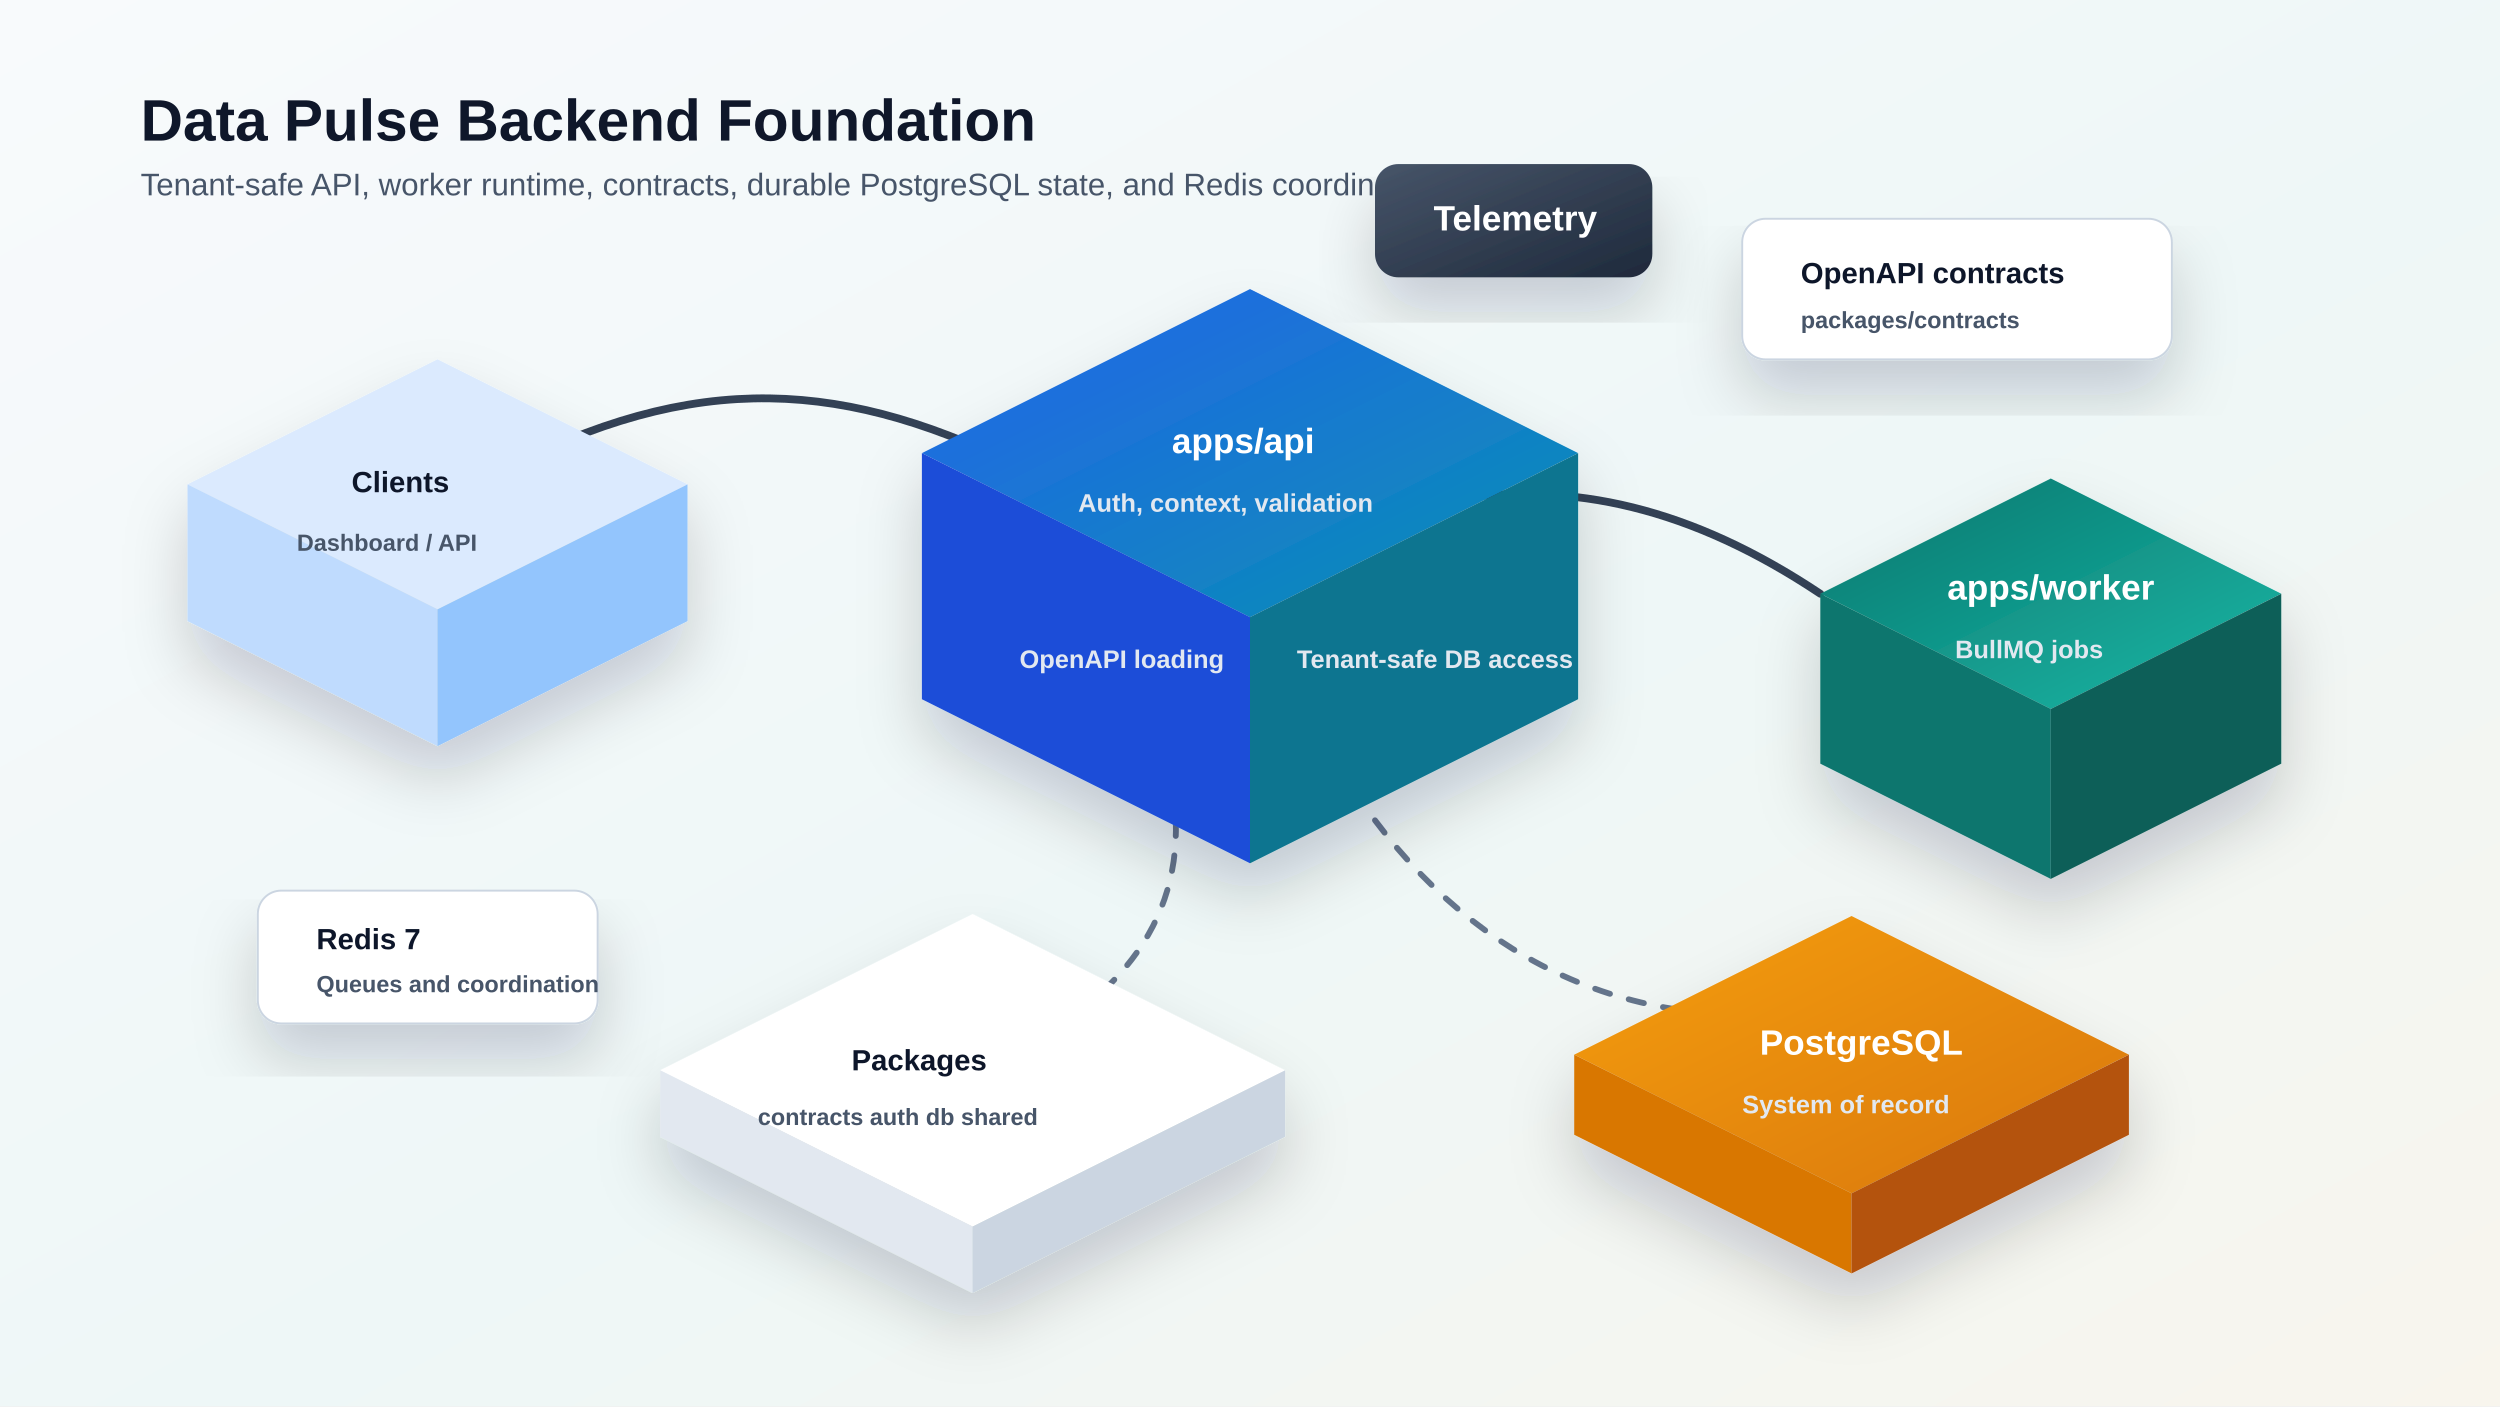
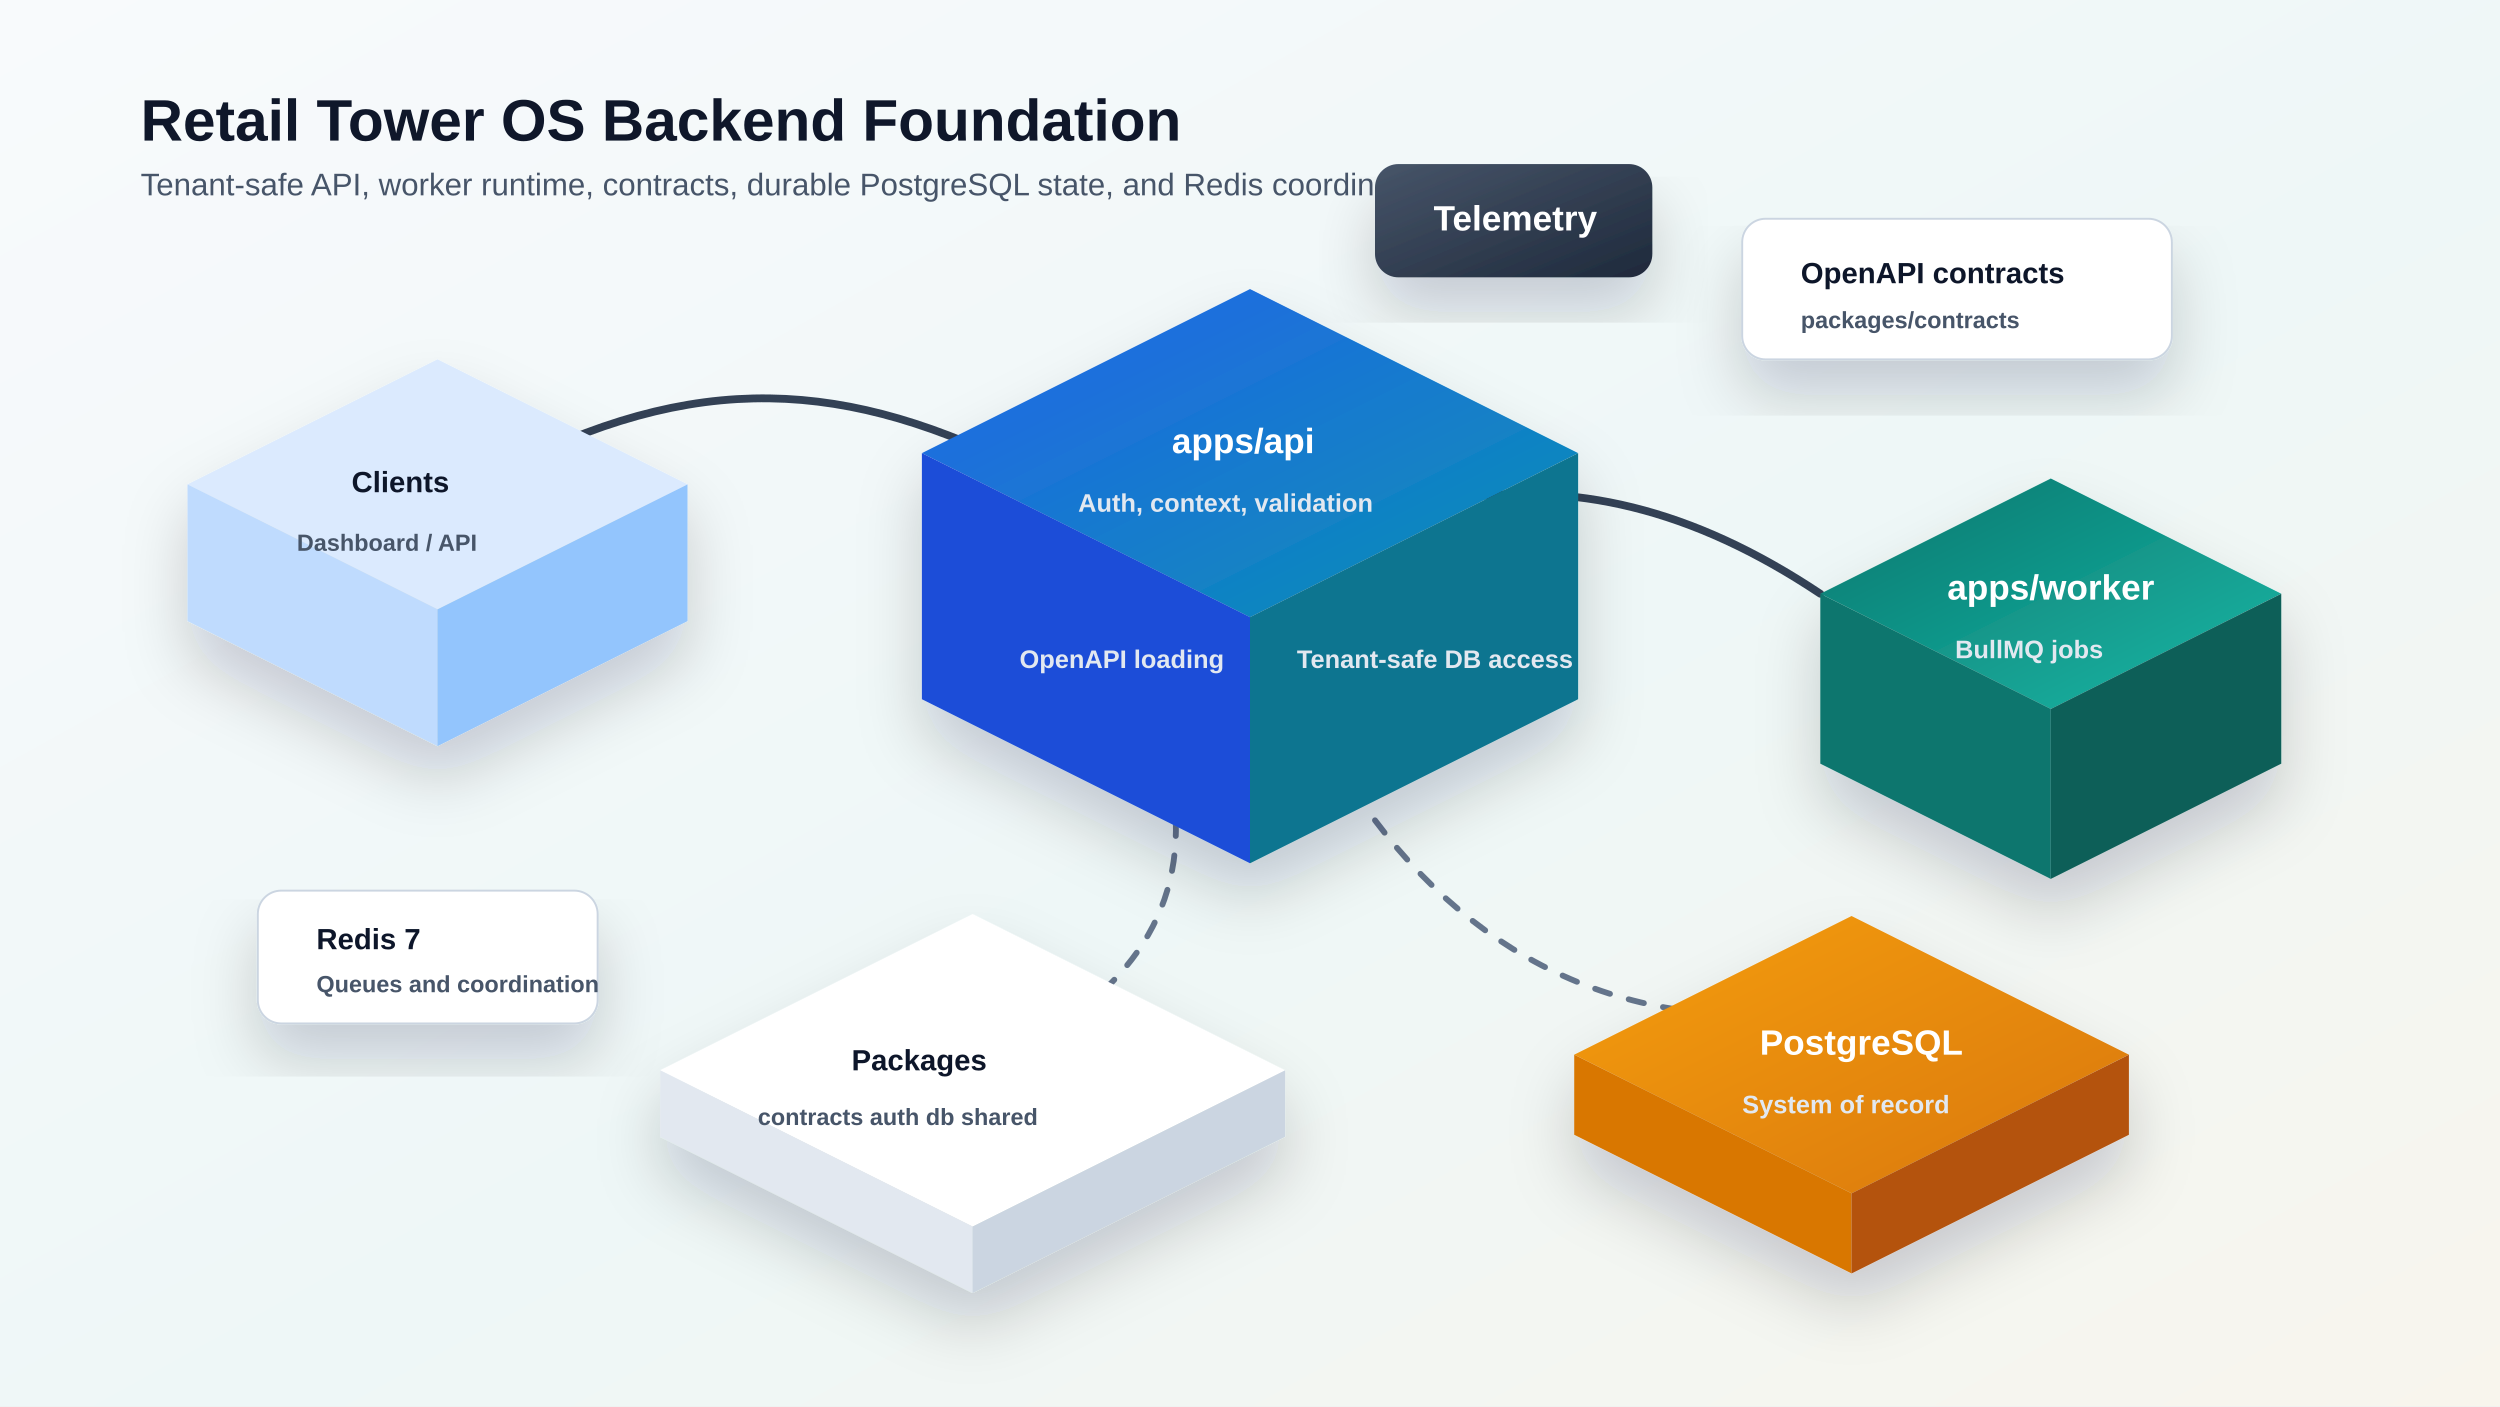
<svg xmlns="http://www.w3.org/2000/svg" width="1280" height="720" aria-labelledby="title desc" role="img" viewBox="0 0 1280 720">
  <defs>
    <linearGradient id="bg" x1="0" x2="1" y1="0" y2="1">
      <stop offset="0" stop-color="#f8fafc" />
      <stop offset=".55" stop-color="#eef7f7" />
      <stop offset="1" stop-color="#f8f5ed" />
    </linearGradient>
    <linearGradient id="blue" x1="0" x2="1" y1="0" y2="1">
      <stop offset="0" stop-color="#2563eb" />
      <stop offset="1" stop-color="#0891b2" />
    </linearGradient>
    <linearGradient id="teal" x1="0" x2="1" y1="0" y2="1">
      <stop offset="0" stop-color="#0f766e" />
      <stop offset="1" stop-color="#14b8a6" />
    </linearGradient>
    <linearGradient id="amber" x1="0" x2="1" y1="0" y2="1">
      <stop offset="0" stop-color="#f59e0b" />
      <stop offset="1" stop-color="#d97706" />
    </linearGradient>
    <linearGradient id="slate" x1="0" x2="1" y1="0" y2="1">
      <stop offset="0" stop-color="#475569" />
      <stop offset="1" stop-color="#1e293b" />
    </linearGradient>
    <filter id="shadow" width="140%" height="160%" x="-20%" y="-20%">
      <feDropShadow dx="0" dy="18" flood-color="#0f172a" flood-opacity=".18" stdDeviation="16" />
    </filter>
    <style>.title{font:800 30px Arial,sans-serif;fill:#0f172a}.subtitle{font:500 16px Arial,sans-serif;fill:#475569}.white{font:800 18px Arial,sans-serif;fill:#fff}.whiteSmall{font:600 13px Arial,sans-serif;fill:#e2e8f0}.dark{font:800 15px Arial,sans-serif;fill:#0f172a}.small{font:600 12px Arial,sans-serif;fill:#475569}.dash,.line{stroke-linecap:round;fill:none}.line{stroke:#334155;stroke-width:4}.dash{stroke:#64748b;stroke-width:3;stroke-dasharray:8 10}</style>
  </defs>
  <rect width="1280" height="720" fill="url(#bg)" />
-   <text x="72" y="72" class="title">Data Pulse Backend Foundation</text>
+   <text x="72" y="72" class="title">Retail Tower OS Backend Foundation</text>
  <text x="72" y="100" class="subtitle">Tenant-safe API, worker runtime, contracts, durable PostgreSQL state, and Redis coordination.</text>
  <path d="M244 248 C348 190 426 192 520 238" class="line" />
  <path d="M742 256 C805 246 866 260 932 304" class="line" />
  <path d="M602 420 C604 478 566 520 498 548" class="dash" />
  <path d="M704 420 C764 500 850 534 950 514" class="dash" />
  <g filter="url(#shadow)">
    <polygon fill="#dbeafe" points="96 248 224 184 352 248 224 312" />
    <polygon fill="#bfdbfe" points="96 248 224 312 224 382 96 318" />
    <polygon fill="#93c5fd" points="224 312 352 248 352 318 224 382" />
    <text x="180" y="252" class="dark">Clients</text>
    <text x="152" y="282" class="small">Dashboard / API</text>
  </g>
  <g filter="url(#shadow)">
    <polygon fill="url(#blue)" points="472 232 640 148 808 232 640 316" />
    <polygon fill="#1d4ed8" points="472 232 640 316 640 442 472 358" />
    <polygon fill="#0e7490" points="640 316 808 232 808 358 640 442" />
    <text x="600" y="232" class="white">apps/api</text>
    <text x="552" y="262" class="whiteSmall">Auth, context, validation</text>
    <text x="522" y="342" class="whiteSmall">OpenAPI loading</text>
    <text x="664" y="342" class="whiteSmall">Tenant-safe DB access</text>
  </g>
  <g filter="url(#shadow)">
    <polygon fill="url(#teal)" points="932 304 1050 245 1168 304 1050 363" />
    <polygon fill="#0f766e" points="932 304 1050 363 1050 450 932 391" />
    <polygon fill="#115e59" points="1050 363 1168 304 1168 391 1050 450" />
    <text x="997" y="307" class="white">apps/worker</text>
    <text x="1001" y="337" class="whiteSmall">BullMQ jobs</text>
  </g>
  <g filter="url(#shadow)">
    <polygon fill="#fff" points="338 548 498 468 658 548 498 628" />
    <polygon fill="#e2e8f0" points="338 548 498 628 498 662 338 582" />
    <polygon fill="#cbd5e1" points="498 628 658 548 658 582 498 662" />
    <text x="436" y="548" class="dark">Packages</text>
    <text x="388" y="576" class="small">contracts auth db shared</text>
  </g>
  <g filter="url(#shadow)">
    <polygon fill="url(#amber)" points="806 540 948 469 1090 540 948 611" />
    <polygon fill="#d97706" points="806 540 948 611 948 652 806 581" />
    <polygon fill="#b45309" points="948 611 1090 540 1090 581 948 652" />
    <text x="901" y="540" class="white">PostgreSQL</text>
    <text x="892" y="570" class="whiteSmall">System of record</text>
  </g>
  <g filter="url(#shadow)">
    <rect width="220" height="72" x="892" y="112" fill="#fff" stroke="#cbd5e1" rx="12" />
    <text x="922" y="145" class="dark">OpenAPI contracts</text>
    <text x="922" y="168" class="small">packages/contracts</text>
  </g>
  <g filter="url(#shadow)">
    <rect width="174" height="68" x="132" y="456" fill="#fff" stroke="#cbd5e1" rx="12" />
    <text x="162" y="486" class="dark">Redis 7</text>
    <text x="162" y="508" class="small">Queues and coordination</text>
  </g>
  <g filter="url(#shadow)">
    <rect width="142" height="58" x="704" y="84" fill="url(#slate)" rx="12" />
    <text x="734" y="118" class="white">Telemetry</text>
  </g>
</svg>
